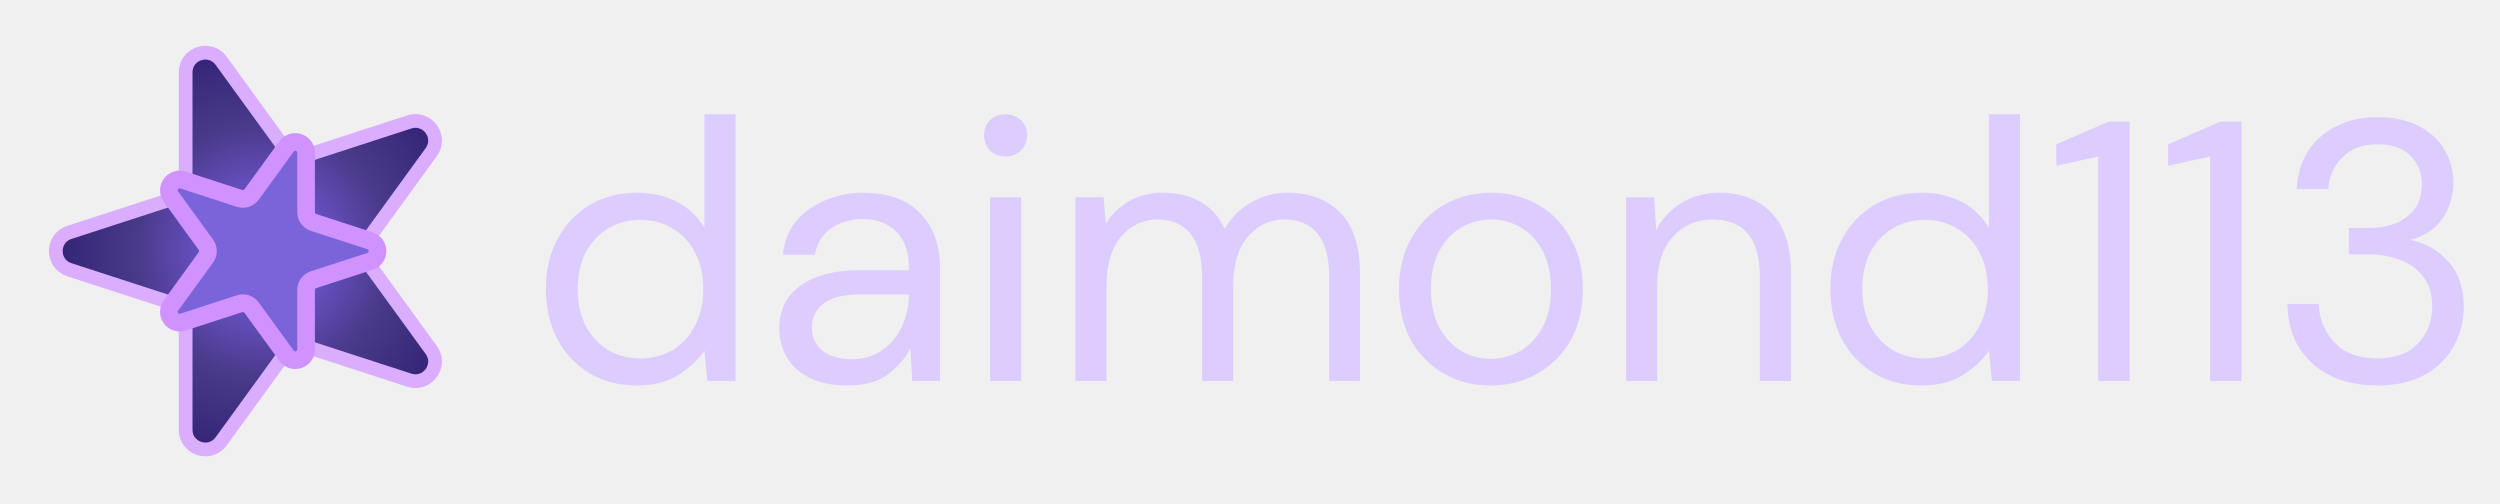
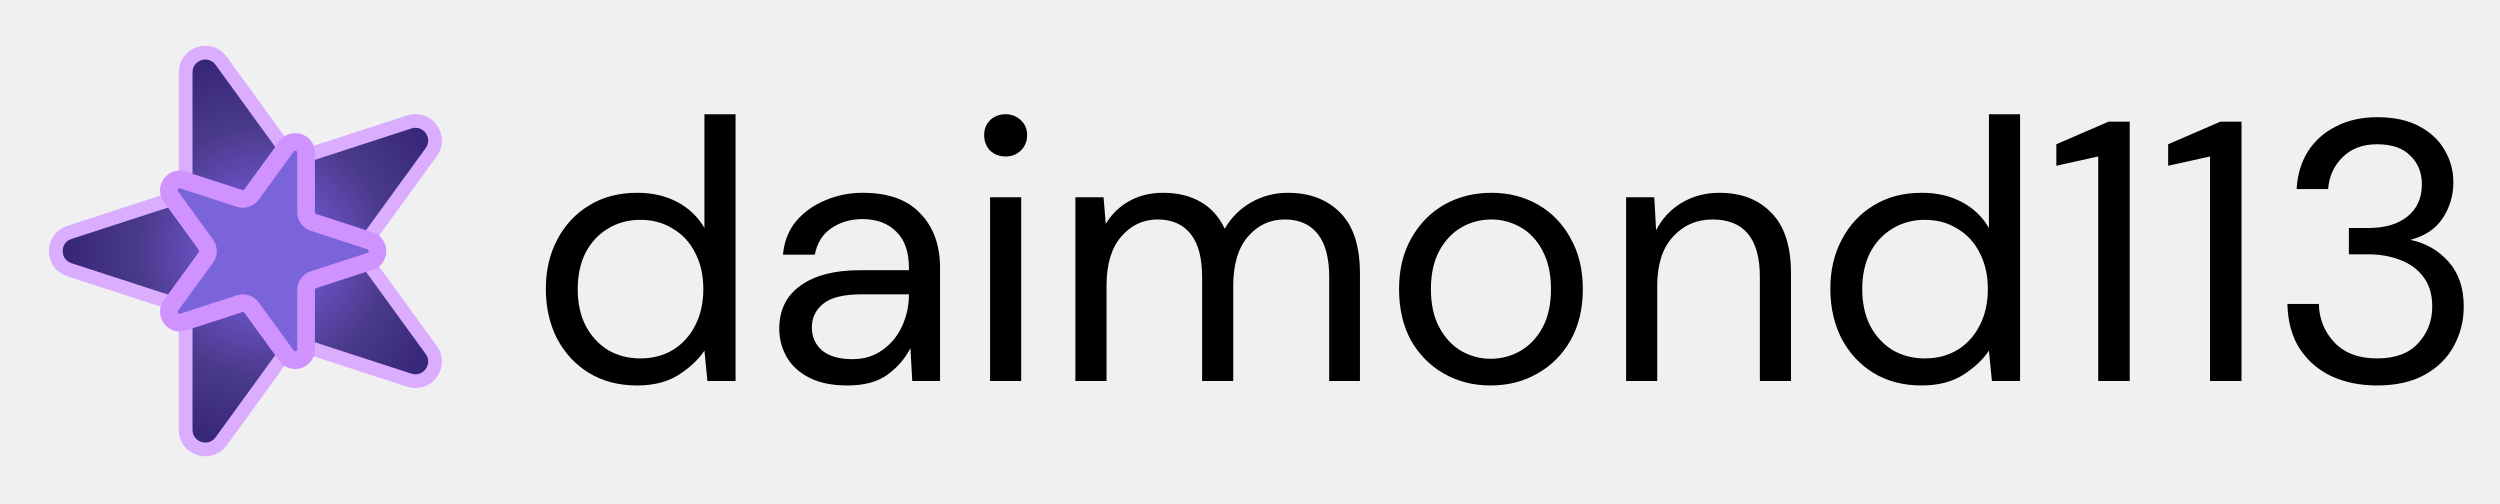
<svg xmlns="http://www.w3.org/2000/svg" viewBox="0 0 2036 410" fill="none">
  <g clip-path="url(#clip0_1111_35)">
    <g clip-path="url(#clip1_1111_35)">
      <path d="M151.176 58.93C151.176 43.43 171.01 36.986 180.121 49.525L231.804 120.661C235.878 126.269 243.1 128.615 249.692 126.473L333.317 99.302C348.058 94.512 360.316 111.384 351.205 123.923L299.522 195.059C295.448 200.667 295.448 208.26 299.522 213.868L351.205 285.003C360.316 297.543 348.058 314.414 333.317 309.625L249.692 282.454C243.1 280.312 235.878 282.658 231.804 288.266L180.121 359.401C171.01 371.941 151.176 365.496 151.176 349.997L151.176 262.068C151.176 255.137 146.713 248.994 140.121 246.852L56.496 219.68C41.755 214.891 41.755 194.036 56.496 189.246L140.121 162.075C146.713 159.933 151.176 153.79 151.176 146.858L151.176 58.93Z" fill="url(#paint0_radial_1111_35)" stroke="#DBADFF" stroke-width="11.2" />
      <path d="M233.351 119.248C238.362 112.351 249.271 115.896 249.271 124.421L249.271 172.781C249.271 176.594 251.725 179.972 255.351 181.15L301.345 196.095C309.452 198.729 309.452 210.199 301.345 212.833L255.351 227.778C251.725 228.956 249.271 232.334 249.271 236.147L249.271 284.507C249.271 293.032 238.362 296.577 233.351 289.68L204.926 250.555C202.685 247.471 198.713 246.18 195.087 247.359L149.093 262.303C140.986 264.937 134.244 255.658 139.255 248.761L167.68 209.636C169.921 206.552 169.921 202.376 167.68 199.291L139.255 160.167C134.244 153.27 140.986 143.991 149.093 146.625L195.087 161.569C198.713 162.747 202.685 161.457 204.926 158.373L233.351 119.248Z" fill="#7B63D9" stroke="#CF92FF" stroke-width="14.4" />
    </g>
-     <path d="M518.769 313.921C503.883 313.921 490.807 310.501 479.542 303.661C468.478 296.822 459.827 287.467 453.591 275.599C447.556 263.73 444.539 250.252 444.539 235.164C444.539 220.077 447.657 206.699 453.893 195.031C460.129 183.162 468.779 173.909 479.844 167.27C490.908 160.431 503.984 157.011 519.071 157.011C531.342 157.011 542.205 159.525 551.66 164.555C561.115 169.584 568.457 176.625 573.688 185.677V93.04H599.035V310.3H576.102L573.688 285.556C568.86 292.798 561.92 299.336 552.867 305.17C543.815 311.004 532.449 313.921 518.769 313.921ZM521.485 291.893C531.543 291.893 540.395 289.58 548.039 284.953C555.885 280.125 561.92 273.486 566.144 265.037C570.57 256.588 572.783 246.731 572.783 235.466C572.783 224.2 570.57 214.343 566.144 205.894C561.92 197.445 555.885 190.907 548.039 186.281C540.395 181.453 531.543 179.039 521.485 179.039C511.628 179.039 502.777 181.453 494.931 186.281C487.287 190.907 481.252 197.445 476.826 205.894C472.602 214.343 470.489 224.2 470.489 235.466C470.489 246.731 472.602 256.588 476.826 265.037C481.252 273.486 487.287 280.125 494.931 284.953C502.777 289.58 511.628 291.893 521.485 291.893ZM690.142 313.921C677.67 313.921 667.31 311.809 659.062 307.584C650.814 303.36 644.678 297.727 640.655 290.686C636.632 283.645 634.62 276.001 634.62 267.753C634.62 252.464 640.454 240.696 652.122 232.448C663.789 224.2 679.681 220.077 699.798 220.077H740.233V218.266C740.233 205.19 736.813 195.333 729.973 188.695C723.133 181.855 713.98 178.435 702.514 178.435C692.657 178.435 684.107 180.95 676.865 185.979C669.824 190.807 665.399 197.948 663.588 207.403H637.638C638.643 196.54 642.264 187.387 648.501 179.944C654.938 172.501 662.884 166.868 672.339 163.046C681.794 159.022 691.852 157.011 702.514 157.011C723.435 157.011 739.126 162.643 749.587 173.909C760.249 184.973 765.58 199.759 765.58 218.266V310.3H742.948L741.44 283.444C737.215 291.893 730.979 299.135 722.731 305.17C714.684 311.004 703.821 313.921 690.142 313.921ZM694.065 292.497C703.721 292.497 711.969 289.982 718.808 284.953C725.849 279.924 731.18 273.386 734.801 265.339C738.422 257.292 740.233 248.843 740.233 239.992V239.69H701.91C687.024 239.69 676.463 242.305 670.227 247.536C664.192 252.565 661.174 258.902 661.174 266.546C661.174 274.392 663.99 280.728 669.623 285.556C675.457 290.183 683.604 292.497 694.065 292.497ZM818.994 127.439C813.965 127.439 809.74 125.83 806.321 122.611C803.102 119.191 801.493 114.967 801.493 109.938C801.493 105.11 803.102 101.086 806.321 97.868C809.74 94.649 813.965 93.04 818.994 93.04C823.822 93.04 827.946 94.649 831.366 97.868C834.786 101.086 836.496 105.11 836.496 109.938C836.496 114.967 834.786 119.191 831.366 122.611C827.946 125.83 823.822 127.439 818.994 127.439ZM806.321 310.3V160.632H831.668V310.3H806.321ZM875.801 310.3V160.632H898.734L900.544 182.358C905.372 174.311 911.81 168.075 919.856 163.649C927.903 159.224 936.956 157.011 947.014 157.011C958.883 157.011 969.042 159.425 977.491 164.253C986.141 169.081 992.779 176.423 997.406 186.281C1002.64 177.228 1009.78 170.087 1018.83 164.856C1028.08 159.626 1038.04 157.011 1048.7 157.011C1066.61 157.011 1080.89 162.442 1091.55 173.305C1102.21 183.967 1107.54 200.463 1107.54 222.792V310.3H1082.5V225.508C1082.5 210.018 1079.38 198.351 1073.15 190.505C1066.91 182.66 1057.96 178.737 1046.29 178.737C1034.22 178.737 1024.16 183.464 1016.11 192.919C1008.27 202.173 1004.35 215.45 1004.35 232.75V310.3H978.999V225.508C978.999 210.018 975.881 198.351 969.645 190.505C963.409 182.66 954.457 178.737 942.789 178.737C930.921 178.737 920.963 183.464 912.916 192.919C905.071 202.173 901.148 215.45 901.148 232.75V310.3H875.801ZM1213.92 313.921C1199.84 313.921 1187.17 310.702 1175.9 304.265C1164.64 297.827 1155.68 288.775 1149.04 277.107C1142.61 265.238 1139.39 251.358 1139.39 235.466C1139.39 219.574 1142.71 205.794 1149.35 194.126C1155.99 182.257 1164.94 173.104 1176.2 166.667C1187.67 160.229 1200.44 157.011 1214.52 157.011C1228.61 157.011 1241.28 160.229 1252.55 166.667C1263.81 173.104 1272.66 182.257 1279.1 194.126C1285.74 205.794 1289.06 219.574 1289.06 235.466C1289.06 251.358 1285.74 265.238 1279.1 277.107C1272.46 288.775 1263.41 297.827 1251.94 304.265C1240.68 310.702 1228 313.921 1213.92 313.921ZM1213.92 292.195C1222.57 292.195 1230.62 290.083 1238.06 285.858C1245.5 281.634 1251.54 275.297 1256.17 266.848C1260.79 258.399 1263.11 247.938 1263.11 235.466C1263.11 222.993 1260.79 212.533 1256.17 204.084C1251.74 195.635 1245.81 189.298 1238.36 185.074C1230.92 180.849 1222.97 178.737 1214.52 178.737C1205.87 178.737 1197.83 180.849 1190.38 185.074C1182.94 189.298 1176.91 195.635 1172.28 204.084C1167.65 212.533 1165.34 222.993 1165.34 235.466C1165.34 247.938 1167.65 258.399 1172.28 266.848C1176.91 275.297 1182.84 281.634 1190.08 285.858C1197.53 290.083 1205.47 292.195 1213.92 292.195ZM1324.3 310.3V160.632H1347.23L1348.74 187.488C1353.57 178.033 1360.51 170.59 1369.56 165.158C1378.62 159.727 1388.87 157.011 1400.34 157.011C1418.04 157.011 1432.13 162.442 1442.59 173.305C1453.25 183.967 1458.58 200.463 1458.58 222.792V310.3H1433.23V225.508C1433.23 194.327 1420.36 178.737 1394.61 178.737C1381.73 178.737 1370.97 183.464 1362.32 192.919C1353.87 202.173 1349.65 215.45 1349.65 232.75V310.3H1324.3ZM1564.88 313.921C1549.99 313.921 1536.91 310.501 1525.65 303.661C1514.58 296.822 1505.93 287.467 1499.7 275.599C1493.66 263.73 1490.64 250.252 1490.64 235.164C1490.64 220.077 1493.76 206.699 1500 195.031C1506.24 183.162 1514.89 173.909 1525.95 167.27C1537.01 160.431 1550.09 157.011 1565.18 157.011C1577.45 157.011 1588.31 159.525 1597.77 164.555C1607.22 169.584 1614.56 176.625 1619.79 185.677V93.04H1645.14V310.3H1622.21L1619.79 285.556C1614.97 292.798 1608.03 299.336 1598.97 305.17C1589.92 311.004 1578.55 313.921 1564.88 313.921ZM1567.59 291.893C1577.65 291.893 1586.5 289.58 1594.15 284.953C1601.99 280.125 1608.03 273.486 1612.25 265.037C1616.68 256.588 1618.89 246.731 1618.89 235.466C1618.89 224.2 1616.68 214.343 1612.25 205.894C1608.03 197.445 1601.99 190.907 1594.15 186.281C1586.5 181.453 1577.65 179.039 1567.59 179.039C1557.73 179.039 1548.88 181.453 1541.04 186.281C1533.39 190.907 1527.36 197.445 1522.93 205.894C1518.71 214.343 1516.6 224.2 1516.6 235.466C1516.6 246.731 1518.71 256.588 1522.93 265.037C1527.36 273.486 1533.39 280.125 1541.04 284.953C1548.88 289.58 1557.73 291.893 1567.59 291.893ZM1708.79 310.3V127.439L1674.69 134.983V117.482L1717.24 99.075H1734.44V310.3H1708.79ZM1799.84 310.3V127.439L1765.75 134.983V117.482L1808.29 99.075H1825.49V310.3H1799.84ZM1935.86 313.921C1922.38 313.921 1910.21 311.507 1899.35 306.679C1888.49 301.65 1879.73 294.206 1873.1 284.349C1866.66 274.492 1863.24 262.221 1862.84 247.536H1888.49C1888.69 259.606 1892.91 270.066 1901.16 278.918C1909.41 287.568 1920.97 291.893 1935.86 291.893C1950.75 291.893 1961.91 287.769 1969.35 279.521C1977 271.273 1980.82 261.316 1980.82 249.648C1980.82 239.791 1978.41 231.744 1973.58 225.508C1968.95 219.272 1962.62 214.645 1954.57 211.628C1946.72 208.61 1938.07 207.101 1928.62 207.101H1912.93V185.677H1928.62C1942.3 185.677 1952.96 182.559 1960.6 176.323C1968.45 170.087 1972.37 161.336 1972.37 150.071C1972.37 140.616 1969.25 132.871 1963.02 126.836C1956.98 120.6 1947.93 117.482 1935.86 117.482C1924.19 117.482 1914.84 121.002 1907.8 128.043C1900.76 134.882 1896.83 143.533 1896.03 153.993H1870.38C1870.98 142.527 1874 132.368 1879.43 123.517C1885.07 114.665 1892.71 107.826 1902.37 102.998C1912.02 97.968 1923.19 95.454 1935.86 95.454C1949.54 95.454 1960.91 97.868 1969.96 102.696C1979.21 107.524 1986.15 113.961 1990.78 122.008C1995.61 130.054 1998.02 138.906 1998.02 148.562C1998.02 159.224 1995.1 168.98 1989.27 177.832C1983.44 186.482 1974.69 192.316 1963.02 195.333C1975.49 197.948 1985.85 203.883 1994.1 213.136C2002.35 222.39 2006.47 234.561 2006.47 249.648C2006.47 261.316 2003.75 272.078 1998.32 281.935C1993.09 291.591 1985.25 299.336 1974.79 305.17C1964.33 311.004 1951.35 313.921 1935.86 313.921Z" fill="#DCCCFF" />
+     <path d="M518.769 313.921C503.883 313.921 490.807 310.501 479.542 303.661C468.478 296.822 459.827 287.467 453.591 275.599C447.556 263.73 444.539 250.252 444.539 235.164C444.539 220.077 447.657 206.699 453.893 195.031C460.129 183.162 468.779 173.909 479.844 167.27C490.908 160.431 503.984 157.011 519.071 157.011C531.342 157.011 542.205 159.525 551.66 164.555C561.115 169.584 568.457 176.625 573.688 185.677V93.04H599.035V310.3H576.102L573.688 285.556C568.86 292.798 561.92 299.336 552.867 305.17C543.815 311.004 532.449 313.921 518.769 313.921ZM521.485 291.893C531.543 291.893 540.395 289.58 548.039 284.953C555.885 280.125 561.92 273.486 566.144 265.037C570.57 256.588 572.783 246.731 572.783 235.466C572.783 224.2 570.57 214.343 566.144 205.894C561.92 197.445 555.885 190.907 548.039 186.281C540.395 181.453 531.543 179.039 521.485 179.039C511.628 179.039 502.777 181.453 494.931 186.281C487.287 190.907 481.252 197.445 476.826 205.894C472.602 214.343 470.489 224.2 470.489 235.466C470.489 246.731 472.602 256.588 476.826 265.037C481.252 273.486 487.287 280.125 494.931 284.953C502.777 289.58 511.628 291.893 521.485 291.893ZM690.142 313.921C677.67 313.921 667.31 311.809 659.062 307.584C650.814 303.36 644.678 297.727 640.655 290.686C636.632 283.645 634.62 276.001 634.62 267.753C634.62 252.464 640.454 240.696 652.122 232.448C663.789 224.2 679.681 220.077 699.798 220.077H740.233V218.266C740.233 205.19 736.813 195.333 729.973 188.695C723.133 181.855 713.98 178.435 702.514 178.435C692.657 178.435 684.107 180.95 676.865 185.979C669.824 190.807 665.399 197.948 663.588 207.403H637.638C638.643 196.54 642.264 187.387 648.501 179.944C654.938 172.501 662.884 166.868 672.339 163.046C681.794 159.022 691.852 157.011 702.514 157.011C723.435 157.011 739.126 162.643 749.587 173.909C760.249 184.973 765.58 199.759 765.58 218.266V310.3H742.948L741.44 283.444C737.215 291.893 730.979 299.135 722.731 305.17C714.684 311.004 703.821 313.921 690.142 313.921ZM694.065 292.497C703.721 292.497 711.969 289.982 718.808 284.953C725.849 279.924 731.18 273.386 734.801 265.339C738.422 257.292 740.233 248.843 740.233 239.992V239.69H701.91C687.024 239.69 676.463 242.305 670.227 247.536C664.192 252.565 661.174 258.902 661.174 266.546C661.174 274.392 663.99 280.728 669.623 285.556C675.457 290.183 683.604 292.497 694.065 292.497ZM818.994 127.439C813.965 127.439 809.74 125.83 806.321 122.611C803.102 119.191 801.493 114.967 801.493 109.938C801.493 105.11 803.102 101.086 806.321 97.868C809.74 94.649 813.965 93.04 818.994 93.04C823.822 93.04 827.946 94.649 831.366 97.868C834.786 101.086 836.496 105.11 836.496 109.938C836.496 114.967 834.786 119.191 831.366 122.611C827.946 125.83 823.822 127.439 818.994 127.439ZM806.321 310.3V160.632H831.668V310.3H806.321ZM875.801 310.3V160.632H898.734L900.544 182.358C905.372 174.311 911.81 168.075 919.856 163.649C927.903 159.224 936.956 157.011 947.014 157.011C958.883 157.011 969.042 159.425 977.491 164.253C986.141 169.081 992.779 176.423 997.406 186.281C1002.64 177.228 1009.78 170.087 1018.83 164.856C1028.08 159.626 1038.04 157.011 1048.7 157.011C1066.61 157.011 1080.89 162.442 1091.55 173.305C1102.21 183.967 1107.54 200.463 1107.54 222.792V310.3H1082.5V225.508C1082.5 210.018 1079.38 198.351 1073.15 190.505C1066.91 182.66 1057.96 178.737 1046.29 178.737C1034.22 178.737 1024.16 183.464 1016.11 192.919C1008.27 202.173 1004.35 215.45 1004.35 232.75V310.3H978.999V225.508C978.999 210.018 975.881 198.351 969.645 190.505C963.409 182.66 954.457 178.737 942.789 178.737C930.921 178.737 920.963 183.464 912.916 192.919C905.071 202.173 901.148 215.45 901.148 232.75V310.3H875.801ZM1213.92 313.921C1199.84 313.921 1187.17 310.702 1175.9 304.265C1164.64 297.827 1155.68 288.775 1149.04 277.107C1142.61 265.238 1139.39 251.358 1139.39 235.466C1139.39 219.574 1142.71 205.794 1149.35 194.126C1155.99 182.257 1164.94 173.104 1176.2 166.667C1187.67 160.229 1200.44 157.011 1214.52 157.011C1228.61 157.011 1241.28 160.229 1252.55 166.667C1263.81 173.104 1272.66 182.257 1279.1 194.126C1285.74 205.794 1289.06 219.574 1289.06 235.466C1289.06 251.358 1285.74 265.238 1279.1 277.107C1272.46 288.775 1263.41 297.827 1251.94 304.265C1240.68 310.702 1228 313.921 1213.92 313.921ZM1213.92 292.195C1222.57 292.195 1230.62 290.083 1238.06 285.858C1245.5 281.634 1251.54 275.297 1256.17 266.848C1260.79 258.399 1263.11 247.938 1263.11 235.466C1263.11 222.993 1260.79 212.533 1256.17 204.084C1251.74 195.635 1245.81 189.298 1238.36 185.074C1230.92 180.849 1222.97 178.737 1214.52 178.737C1205.87 178.737 1197.83 180.849 1190.38 185.074C1182.94 189.298 1176.91 195.635 1172.28 204.084C1167.65 212.533 1165.34 222.993 1165.34 235.466C1165.34 247.938 1167.65 258.399 1172.28 266.848C1176.91 275.297 1182.84 281.634 1190.08 285.858C1197.53 290.083 1205.47 292.195 1213.92 292.195ZM1324.3 310.3V160.632H1347.23L1348.74 187.488C1353.57 178.033 1360.51 170.59 1369.56 165.158C1378.62 159.727 1388.87 157.011 1400.34 157.011C1418.04 157.011 1432.13 162.442 1442.59 173.305C1453.25 183.967 1458.58 200.463 1458.58 222.792V310.3H1433.23V225.508C1433.23 194.327 1420.36 178.737 1394.61 178.737C1381.73 178.737 1370.97 183.464 1362.32 192.919C1353.87 202.173 1349.65 215.45 1349.65 232.75V310.3H1324.3ZM1564.88 313.921C1549.99 313.921 1536.91 310.501 1525.65 303.661C1514.58 296.822 1505.93 287.467 1499.7 275.599C1493.66 263.73 1490.64 250.252 1490.64 235.164C1490.64 220.077 1493.76 206.699 1500 195.031C1506.24 183.162 1514.89 173.909 1525.95 167.27C1537.01 160.431 1550.09 157.011 1565.18 157.011C1577.45 157.011 1588.31 159.525 1597.77 164.555C1607.22 169.584 1614.56 176.625 1619.79 185.677V93.04H1645.14V310.3H1622.21L1619.79 285.556C1614.97 292.798 1608.03 299.336 1598.97 305.17C1589.92 311.004 1578.55 313.921 1564.88 313.921ZM1567.59 291.893C1577.65 291.893 1586.5 289.58 1594.15 284.953C1601.99 280.125 1608.03 273.486 1612.25 265.037C1616.68 256.588 1618.89 246.731 1618.89 235.466C1618.89 224.2 1616.68 214.343 1612.25 205.894C1608.03 197.445 1601.99 190.907 1594.15 186.281C1586.5 181.453 1577.65 179.039 1567.59 179.039C1557.73 179.039 1548.88 181.453 1541.04 186.281C1533.39 190.907 1527.36 197.445 1522.93 205.894C1518.71 214.343 1516.6 224.2 1516.6 235.466C1516.6 246.731 1518.71 256.588 1522.93 265.037C1527.36 273.486 1533.39 280.125 1541.04 284.953C1548.88 289.58 1557.73 291.893 1567.59 291.893ZM1708.79 310.3V127.439L1674.69 134.983V117.482L1717.24 99.075H1734.44V310.3H1708.79ZM1799.84 310.3V127.439L1765.75 134.983V117.482L1808.29 99.075H1825.49V310.3H1799.84ZM1935.86 313.921C1922.38 313.921 1910.21 311.507 1899.35 306.679C1888.49 301.65 1879.73 294.206 1873.1 284.349C1866.66 274.492 1863.24 262.221 1862.84 247.536H1888.49C1888.69 259.606 1892.91 270.066 1901.16 278.918C1909.41 287.568 1920.97 291.893 1935.86 291.893C1950.75 291.893 1961.91 287.769 1969.35 279.521C1977 271.273 1980.82 261.316 1980.82 249.648C1980.82 239.791 1978.41 231.744 1973.58 225.508C1968.95 219.272 1962.62 214.645 1954.57 211.628C1946.72 208.61 1938.07 207.101 1928.62 207.101H1912.93V185.677H1928.62C1942.3 185.677 1952.96 182.559 1960.6 176.323C1968.45 170.087 1972.37 161.336 1972.37 150.071C1972.37 140.616 1969.25 132.871 1963.02 126.836C1956.98 120.6 1947.93 117.482 1935.86 117.482C1924.19 117.482 1914.84 121.002 1907.8 128.043C1900.76 134.882 1896.83 143.533 1896.03 153.993H1870.38C1870.98 142.527 1874 132.368 1879.43 123.517C1885.07 114.665 1892.71 107.826 1902.37 102.998C1912.02 97.968 1923.19 95.454 1935.86 95.454C1949.54 95.454 1960.91 97.868 1969.96 102.696C1979.21 107.524 1986.15 113.961 1990.78 122.008C1995.61 130.054 1998.02 138.906 1998.02 148.562C1998.02 159.224 1995.1 168.98 1989.27 177.832C1983.44 186.482 1974.69 192.316 1963.02 195.333C1975.49 197.948 1985.85 203.883 1994.1 213.136C2002.35 222.39 2006.47 234.561 2006.47 249.648C2006.47 261.316 2003.75 272.078 1998.32 281.935C1993.09 291.591 1985.25 299.336 1974.79 305.17C1964.33 311.004 1951.35 313.921 1935.86 313.921Z" fill="currentColor" />
  </g>
  <defs>
    <radialGradient id="paint0_radial_1111_35" cx="0" cy="0" r="1" gradientUnits="userSpaceOnUse" gradientTransform="translate(214.463 204.463) rotate(72) scale(204.8)">
      <stop stop-color="#8467F9" />
      <stop offset="0.501" stop-color="#4A3A8A" />
      <stop offset="1" stop-color="#29186A" />
    </radialGradient>
    <clipPath id="clip0_1111_35">
      <rect width="2035.6" height="409.6" fill="white" />
    </clipPath>
    <clipPath id="clip1_1111_35">
      <rect width="409.6" height="409.6" fill="white" transform="translate(10)" />
    </clipPath>
  </defs>
</svg>
